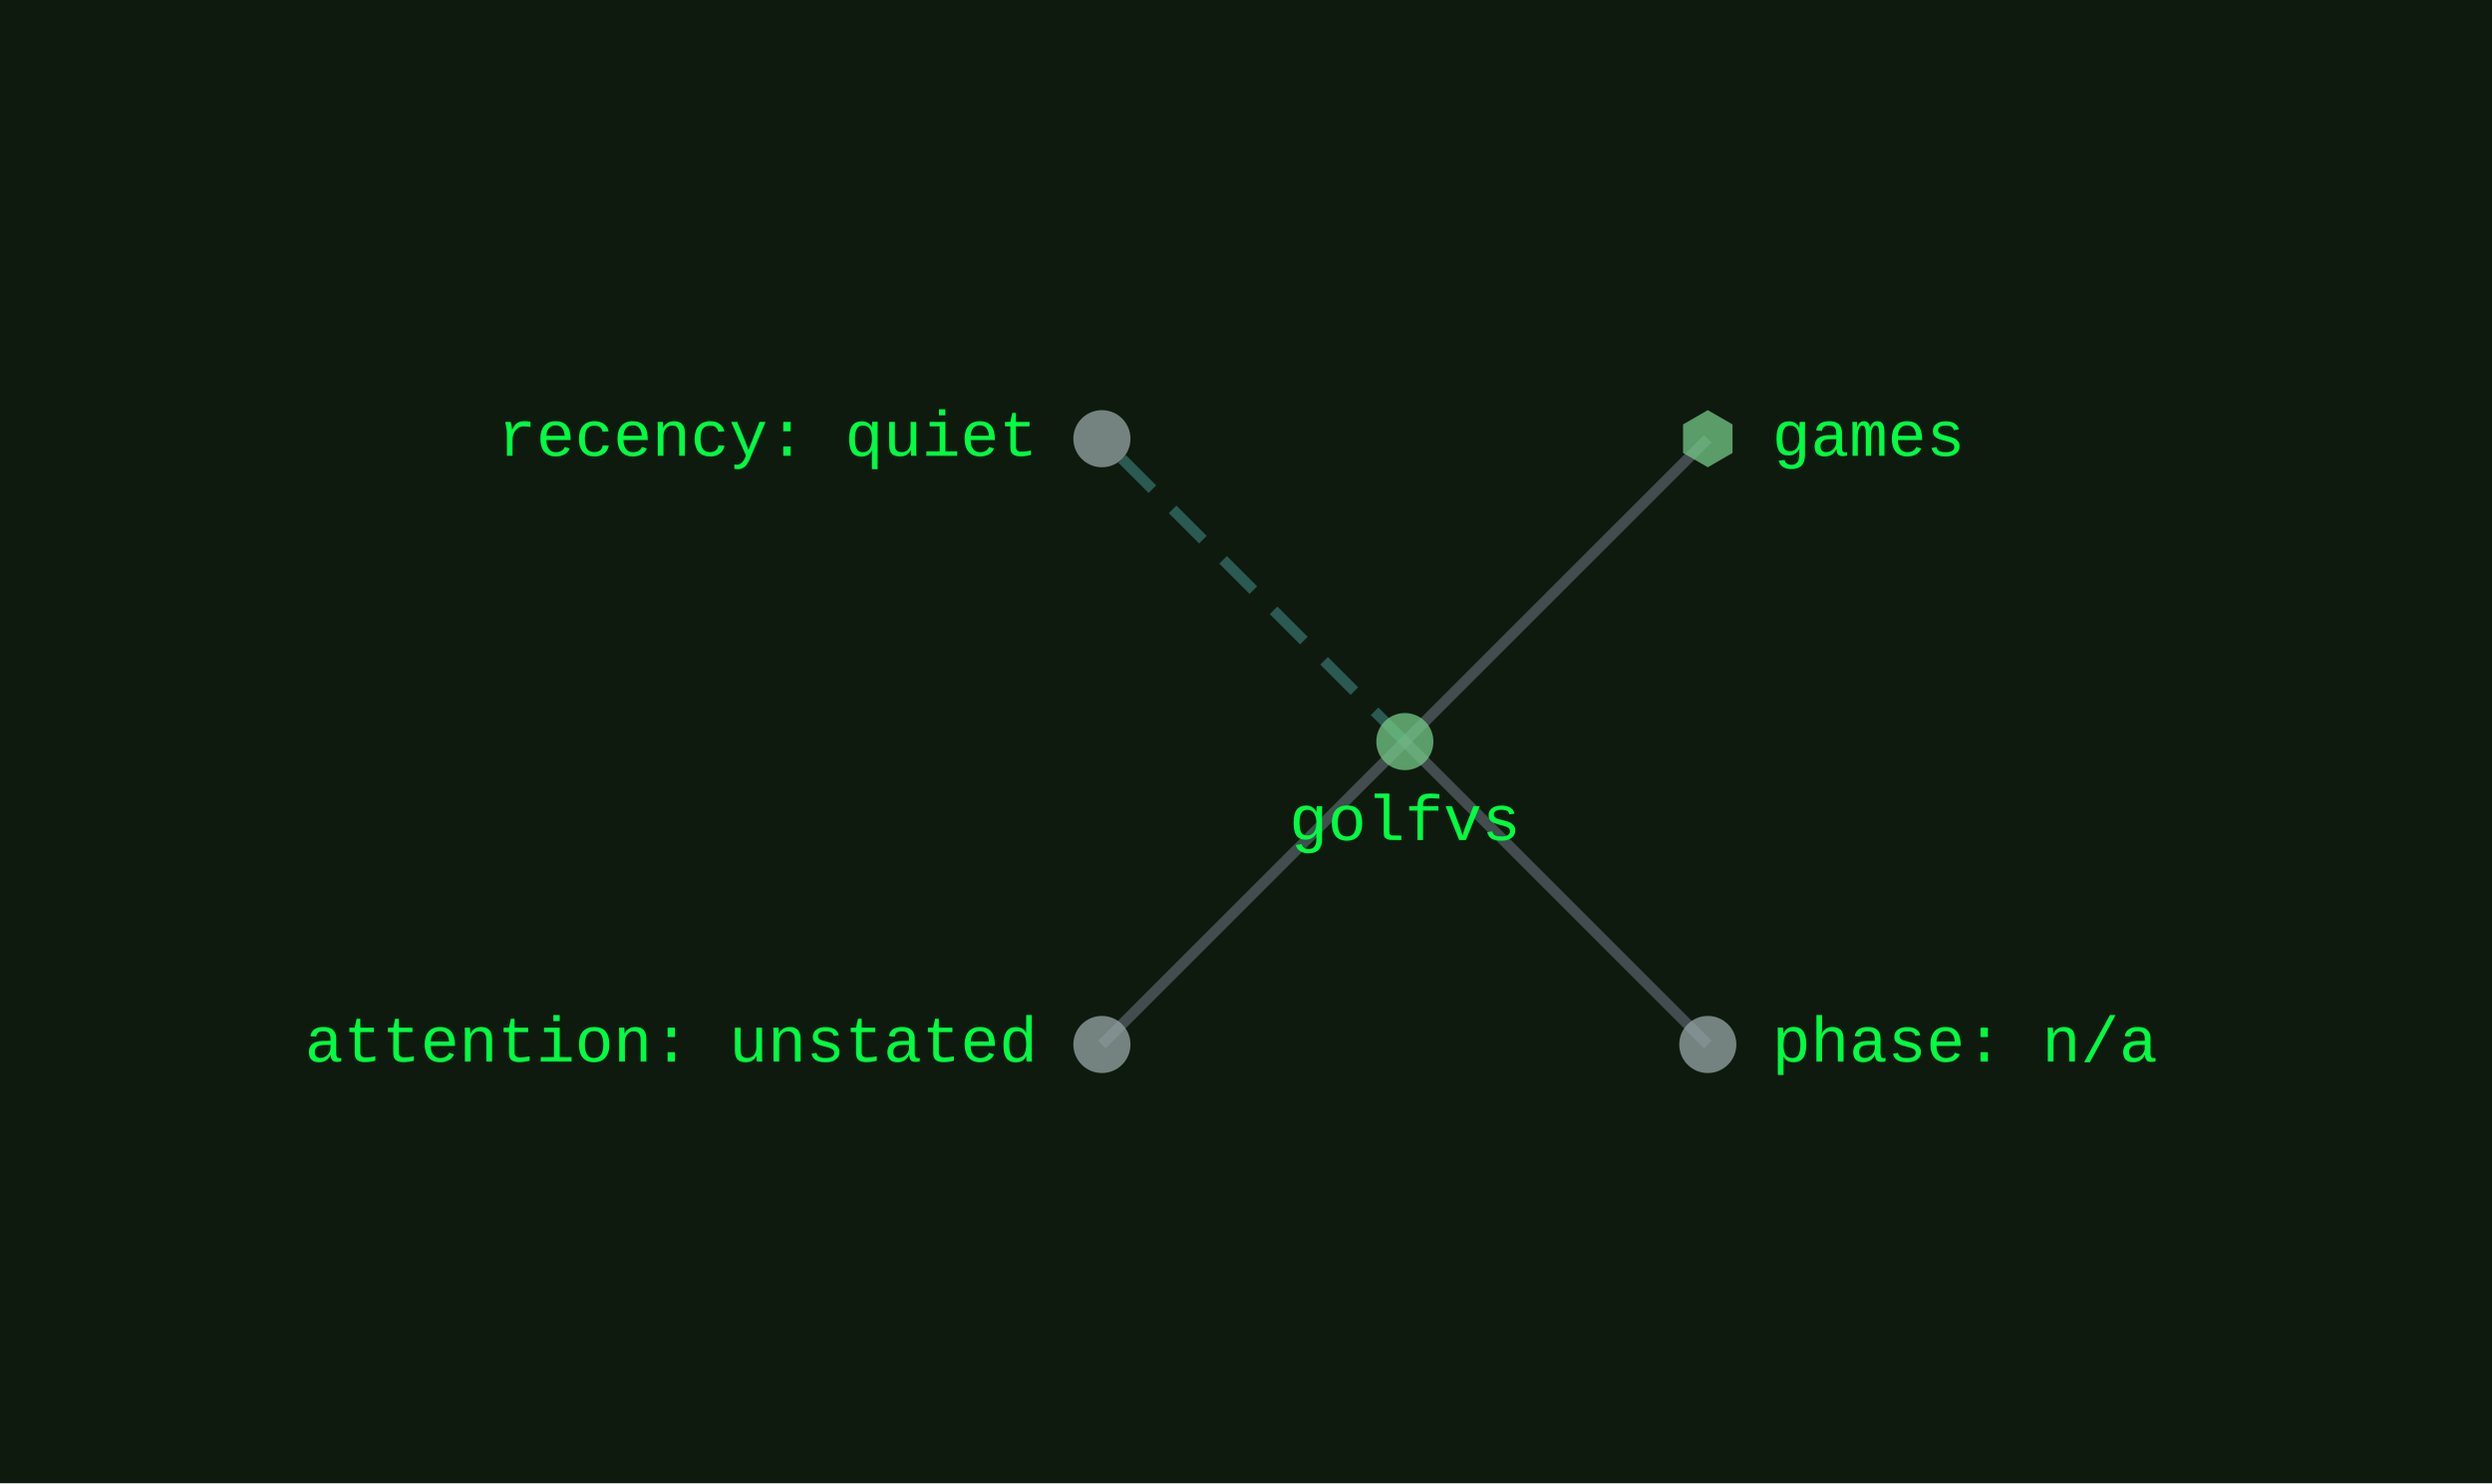
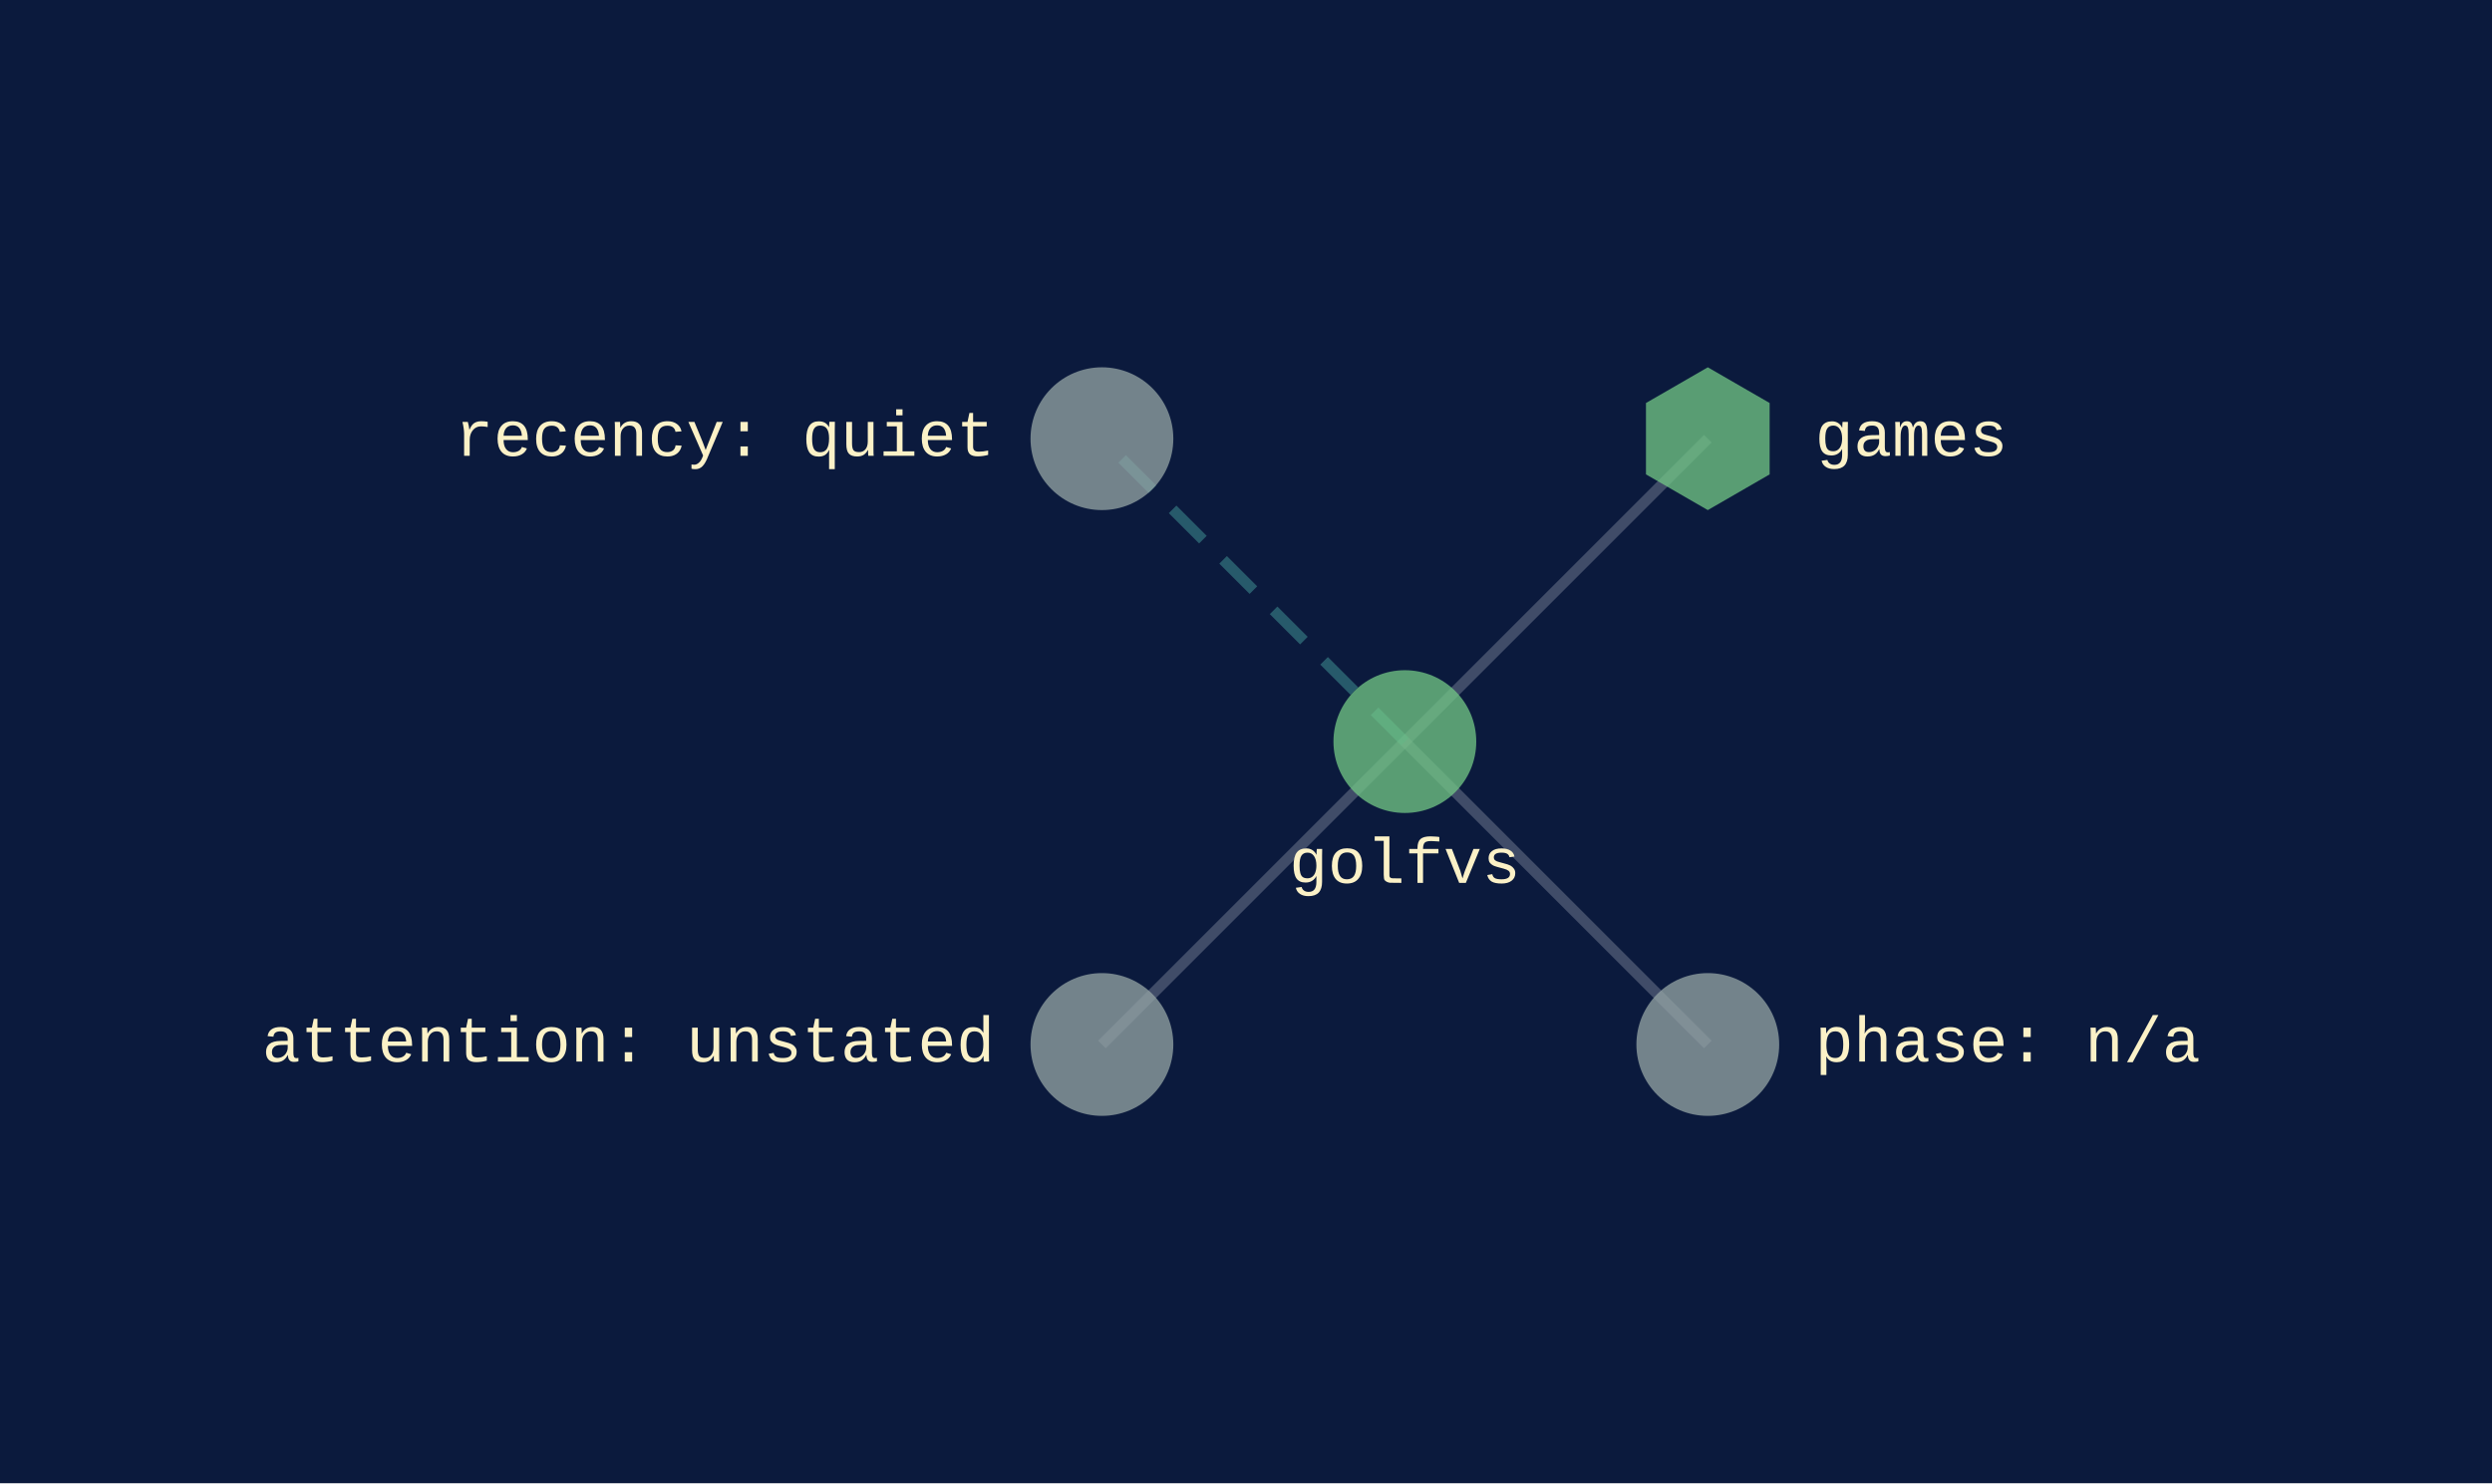
- <svg xmlns="http://www.w3.org/2000/svg" width="1396" height="831" viewBox="0 0 1396 831" style="fill:rgb(0, 0, 0);fill-opacity:1;stroke:none;stroke-width:1px;stroke-opacity:1;stroke-dasharray:none;font-family:Consolas, Monaco, &quot;Courier New&quot;, monospace;font-size:16px;font-weight:400;text-anchor:start;visibility:visible">
-   <rect width="100%" height="100%" fill="rgb(15, 26, 15)" />
-   <g transform="translate(786.99,415.5) scale(4)">
+ <svg xmlns="http://www.w3.org/2000/svg" width="1396" height="831" viewBox="0 0 1396 831" data-drawn="true" style="fill:rgb(0, 0, 0);fill-opacity:1;stroke:none;stroke-width:1px;stroke-opacity:1;stroke-dasharray:none;font-family:Consolas, Monaco, &quot;Courier New&quot;, monospace;font-size:16px;font-weight:400;text-anchor:start;visibility:visible">
+   <rect width="100%" height="100%" fill="rgb(11, 26, 61)" />
+   <g transform="translate(786.9941,415.5) scale(4)">
    <g class="compound-backgrounds" />
    <g class="links">
      <line class="stream-edge" data-from="repo::golfvs" data-to="family::games" data-style="solid" x1="0" y1="0" x2="42.426" y2="-42.426" stroke="#8a93a6" stroke-opacity="0.42" stroke-width="1.5" opacity="1" style="stroke:rgb(138, 147, 166);stroke-width:1.5px;stroke-opacity:0.42" />
      <line class="stream-edge" data-from="repo::golfvs" data-to="phase::n/a" data-style="solid" x1="0" y1="0" x2="42.426" y2="42.426" stroke="#8a93a6" stroke-opacity="0.42" stroke-width="1.5" opacity="1" style="stroke:rgb(138, 147, 166);stroke-width:1.5px;stroke-opacity:0.42" />
      <line class="stream-edge" data-from="repo::golfvs" data-to="attention::unstated" data-style="solid" x1="0" y1="0" x2="-42.426" y2="42.426" stroke="#8a93a6" stroke-opacity="0.42" stroke-width="1.5" opacity="1" style="stroke:rgb(138, 147, 166);stroke-width:1.5px;stroke-opacity:0.42" />
      <line class="stream-edge" data-from="repo::golfvs" data-to="recency::quiet" data-style="dashed" x1="0" y1="0" x2="-42.426" y2="-42.426" stroke="#4fb3ad" stroke-opacity="0.42" stroke-width="1.5" opacity="1" stroke-dasharray="6,4" style="stroke:rgb(79, 179, 173);stroke-width:1.5px;stroke-opacity:0.42;stroke-dasharray:6px, 4px" />
    </g>
    <g class="nodes">
      <g class="graph-node" data-node-id="repo::golfvs" transform="scale(1,1)" opacity="1">
-         <path d="M 4 0 A 4 4 0 1 1 -4 0 A 4 4 0 1 1 4 0 Z" fill="#73c886" data-base-fill="#73c886" fill-opacity="0.75" stroke="#fff" stroke-width="0" style="fill:rgb(115, 200, 134);fill-opacity:0.75;stroke:rgb(255, 255, 255);stroke-width:0px" />
+         <path d="M 10 0 A 10 10 0 1 1 -10 0 A 10 10 0 1 1 10 0 Z" fill="#73c886" data-base-fill="#73c886" fill-opacity="0.75" stroke="#fff" stroke-width="0" style="fill:rgb(115, 200, 134);fill-opacity:0.75;stroke:rgb(255, 255, 255);stroke-width:0px" />
      </g>
      <g class="graph-node" data-node-id="family::games" transform="translate(42.42641, -42.42641) scale(1,1)" opacity="1">
-         <path d="M 0 -4 L 3.464 -2 L 3.464 2 L 0 4 L -3.464 2 L -3.464 -2 Z" fill="#73c886" data-base-fill="#73c886" fill-opacity="0.75" stroke="#fff" stroke-width="0" style="fill:rgb(115, 200, 134);fill-opacity:0.75;stroke:rgb(255, 255, 255);stroke-width:0px" />
+         <path d="M 0 -10 L 8.66 -5 L 8.66 5 L 0 10 L -8.66 5 L -8.66 -5 Z" fill="#73c886" data-base-fill="#73c886" fill-opacity="0.75" stroke="#fff" stroke-width="0" style="fill:rgb(115, 200, 134);fill-opacity:0.75;stroke:rgb(255, 255, 255);stroke-width:0px" />
      </g>
      <g class="graph-node" data-node-id="phase::n/a" transform="translate(42.42641, 42.42641) scale(1,1)" opacity="1">
-         <path d="M 4 0 A 4 4 0 1 1 -4 0 A 4 4 0 1 1 4 0 Z" fill="#95a5a6" data-base-fill="#95a5a6" fill-opacity="0.75" stroke="#fff" stroke-width="0" style="fill:rgb(149, 165, 166);fill-opacity:0.75;stroke:rgb(255, 255, 255);stroke-width:0px" />
+         <path d="M 10 0 A 10 10 0 1 1 -10 0 A 10 10 0 1 1 10 0 Z" fill="#95a5a6" data-base-fill="#95a5a6" fill-opacity="0.75" stroke="#fff" stroke-width="0" style="fill:rgb(149, 165, 166);fill-opacity:0.75;stroke:rgb(255, 255, 255);stroke-width:0px" />
      </g>
      <g class="graph-node" data-node-id="attention::unstated" transform="translate(-42.42641, 42.42641) scale(1,1)" opacity="1">
-         <path d="M 4 0 A 4 4 0 1 1 -4 0 A 4 4 0 1 1 4 0 Z" fill="#95a5a6" data-base-fill="#95a5a6" fill-opacity="0.75" stroke="#fff" stroke-width="0" style="fill:rgb(149, 165, 166);fill-opacity:0.75;stroke:rgb(255, 255, 255);stroke-width:0px" />
+         <path d="M 10 0 A 10 10 0 1 1 -10 0 A 10 10 0 1 1 10 0 Z" fill="#95a5a6" data-base-fill="#95a5a6" fill-opacity="0.75" stroke="#fff" stroke-width="0" style="fill:rgb(149, 165, 166);fill-opacity:0.75;stroke:rgb(255, 255, 255);stroke-width:0px" />
      </g>
      <g class="graph-node" data-node-id="recency::quiet" transform="translate(-42.42641, -42.42641) scale(1,1)" opacity="1">
-         <path d="M 4 0 A 4 4 0 1 1 -4 0 A 4 4 0 1 1 4 0 Z" fill="#95a5a6" data-base-fill="#95a5a6" fill-opacity="0.75" stroke="#fff" stroke-width="0" style="fill:rgb(149, 165, 166);fill-opacity:0.75;stroke:rgb(255, 255, 255);stroke-width:0px" />
+         <path d="M 10 0 A 10 10 0 1 1 -10 0 A 10 10 0 1 1 10 0 Z" fill="#95a5a6" data-base-fill="#95a5a6" fill-opacity="0.75" stroke="#fff" stroke-width="0" style="fill:rgb(149, 165, 166);fill-opacity:0.75;stroke:rgb(255, 255, 255);stroke-width:0px" />
      </g>
    </g>
    <g class="labels">
-       <text data-node-id="repo::golfvs" font-size="9" fill="#00ff41" x="0" y="9" text-anchor="middle" dominant-baseline="hanging" opacity="1" style="fill:rgb(0, 255, 65);font-size:9px;text-anchor:middle;display:block;dominant-baseline:hanging" visibility="visible">golfvs</text>
-       <text data-node-id="family::games" font-size="9" fill="#00ff41" x="51.426" y="-42.426" text-anchor="start" dominant-baseline="central" opacity="1" style="fill:rgb(0, 255, 65);font-size:9px;display:block;dominant-baseline:central" visibility="visible">games</text>
-       <text data-node-id="phase::n/a" font-size="9" fill="#00ff41" x="51.426" y="42.426" text-anchor="start" dominant-baseline="central" opacity="1" style="fill:rgb(0, 255, 65);font-size:9px;display:block;dominant-baseline:central" visibility="visible">phase: n/a</text>
-       <text data-node-id="attention::unstated" font-size="9" fill="#00ff41" x="-51.426" y="42.426" text-anchor="end" dominant-baseline="central" opacity="1" style="fill:rgb(0, 255, 65);font-size:9px;text-anchor:end;display:block;dominant-baseline:central" visibility="visible">attention: unstated</text>
-       <text data-node-id="recency::quiet" font-size="9" fill="#00ff41" x="-51.426" y="-42.426" text-anchor="end" dominant-baseline="central" opacity="1" style="fill:rgb(0, 255, 65);font-size:9px;text-anchor:end;display:block;dominant-baseline:central" visibility="visible">recency: quiet</text>
+       <text data-node-id="repo::golfvs" font-size="9" fill="#fbf1c7" x="0" y="15" text-anchor="middle" dominant-baseline="hanging" opacity="1" style="fill:rgb(251, 241, 199);font-size:9px;text-anchor:middle;display:block;dominant-baseline:hanging" visibility="visible">golfvs</text>
+       <text data-node-id="family::games" font-size="9" fill="#fbf1c7" x="57.426" y="-42.426" text-anchor="start" dominant-baseline="central" opacity="1" style="fill:rgb(251, 241, 199);font-size:9px;display:block;dominant-baseline:central" visibility="visible">games</text>
+       <text data-node-id="phase::n/a" font-size="9" fill="#fbf1c7" x="57.426" y="42.426" text-anchor="start" dominant-baseline="central" opacity="1" style="fill:rgb(251, 241, 199);font-size:9px;display:block;dominant-baseline:central" visibility="visible">phase: n/a</text>
+       <text data-node-id="attention::unstated" font-size="9" fill="#fbf1c7" x="-57.426" y="42.426" text-anchor="end" dominant-baseline="central" opacity="1" style="fill:rgb(251, 241, 199);font-size:9px;text-anchor:end;display:block;dominant-baseline:central" visibility="visible">attention: unstated</text>
+       <text data-node-id="recency::quiet" font-size="9" fill="#fbf1c7" x="-57.426" y="-42.426" text-anchor="end" dominant-baseline="central" opacity="1" style="fill:rgb(251, 241, 199);font-size:9px;text-anchor:end;display:block;dominant-baseline:central" visibility="visible">recency: quiet</text>
    </g>
  </g>
  <g class="rad-layer" pointer-events="none" />
</svg>
